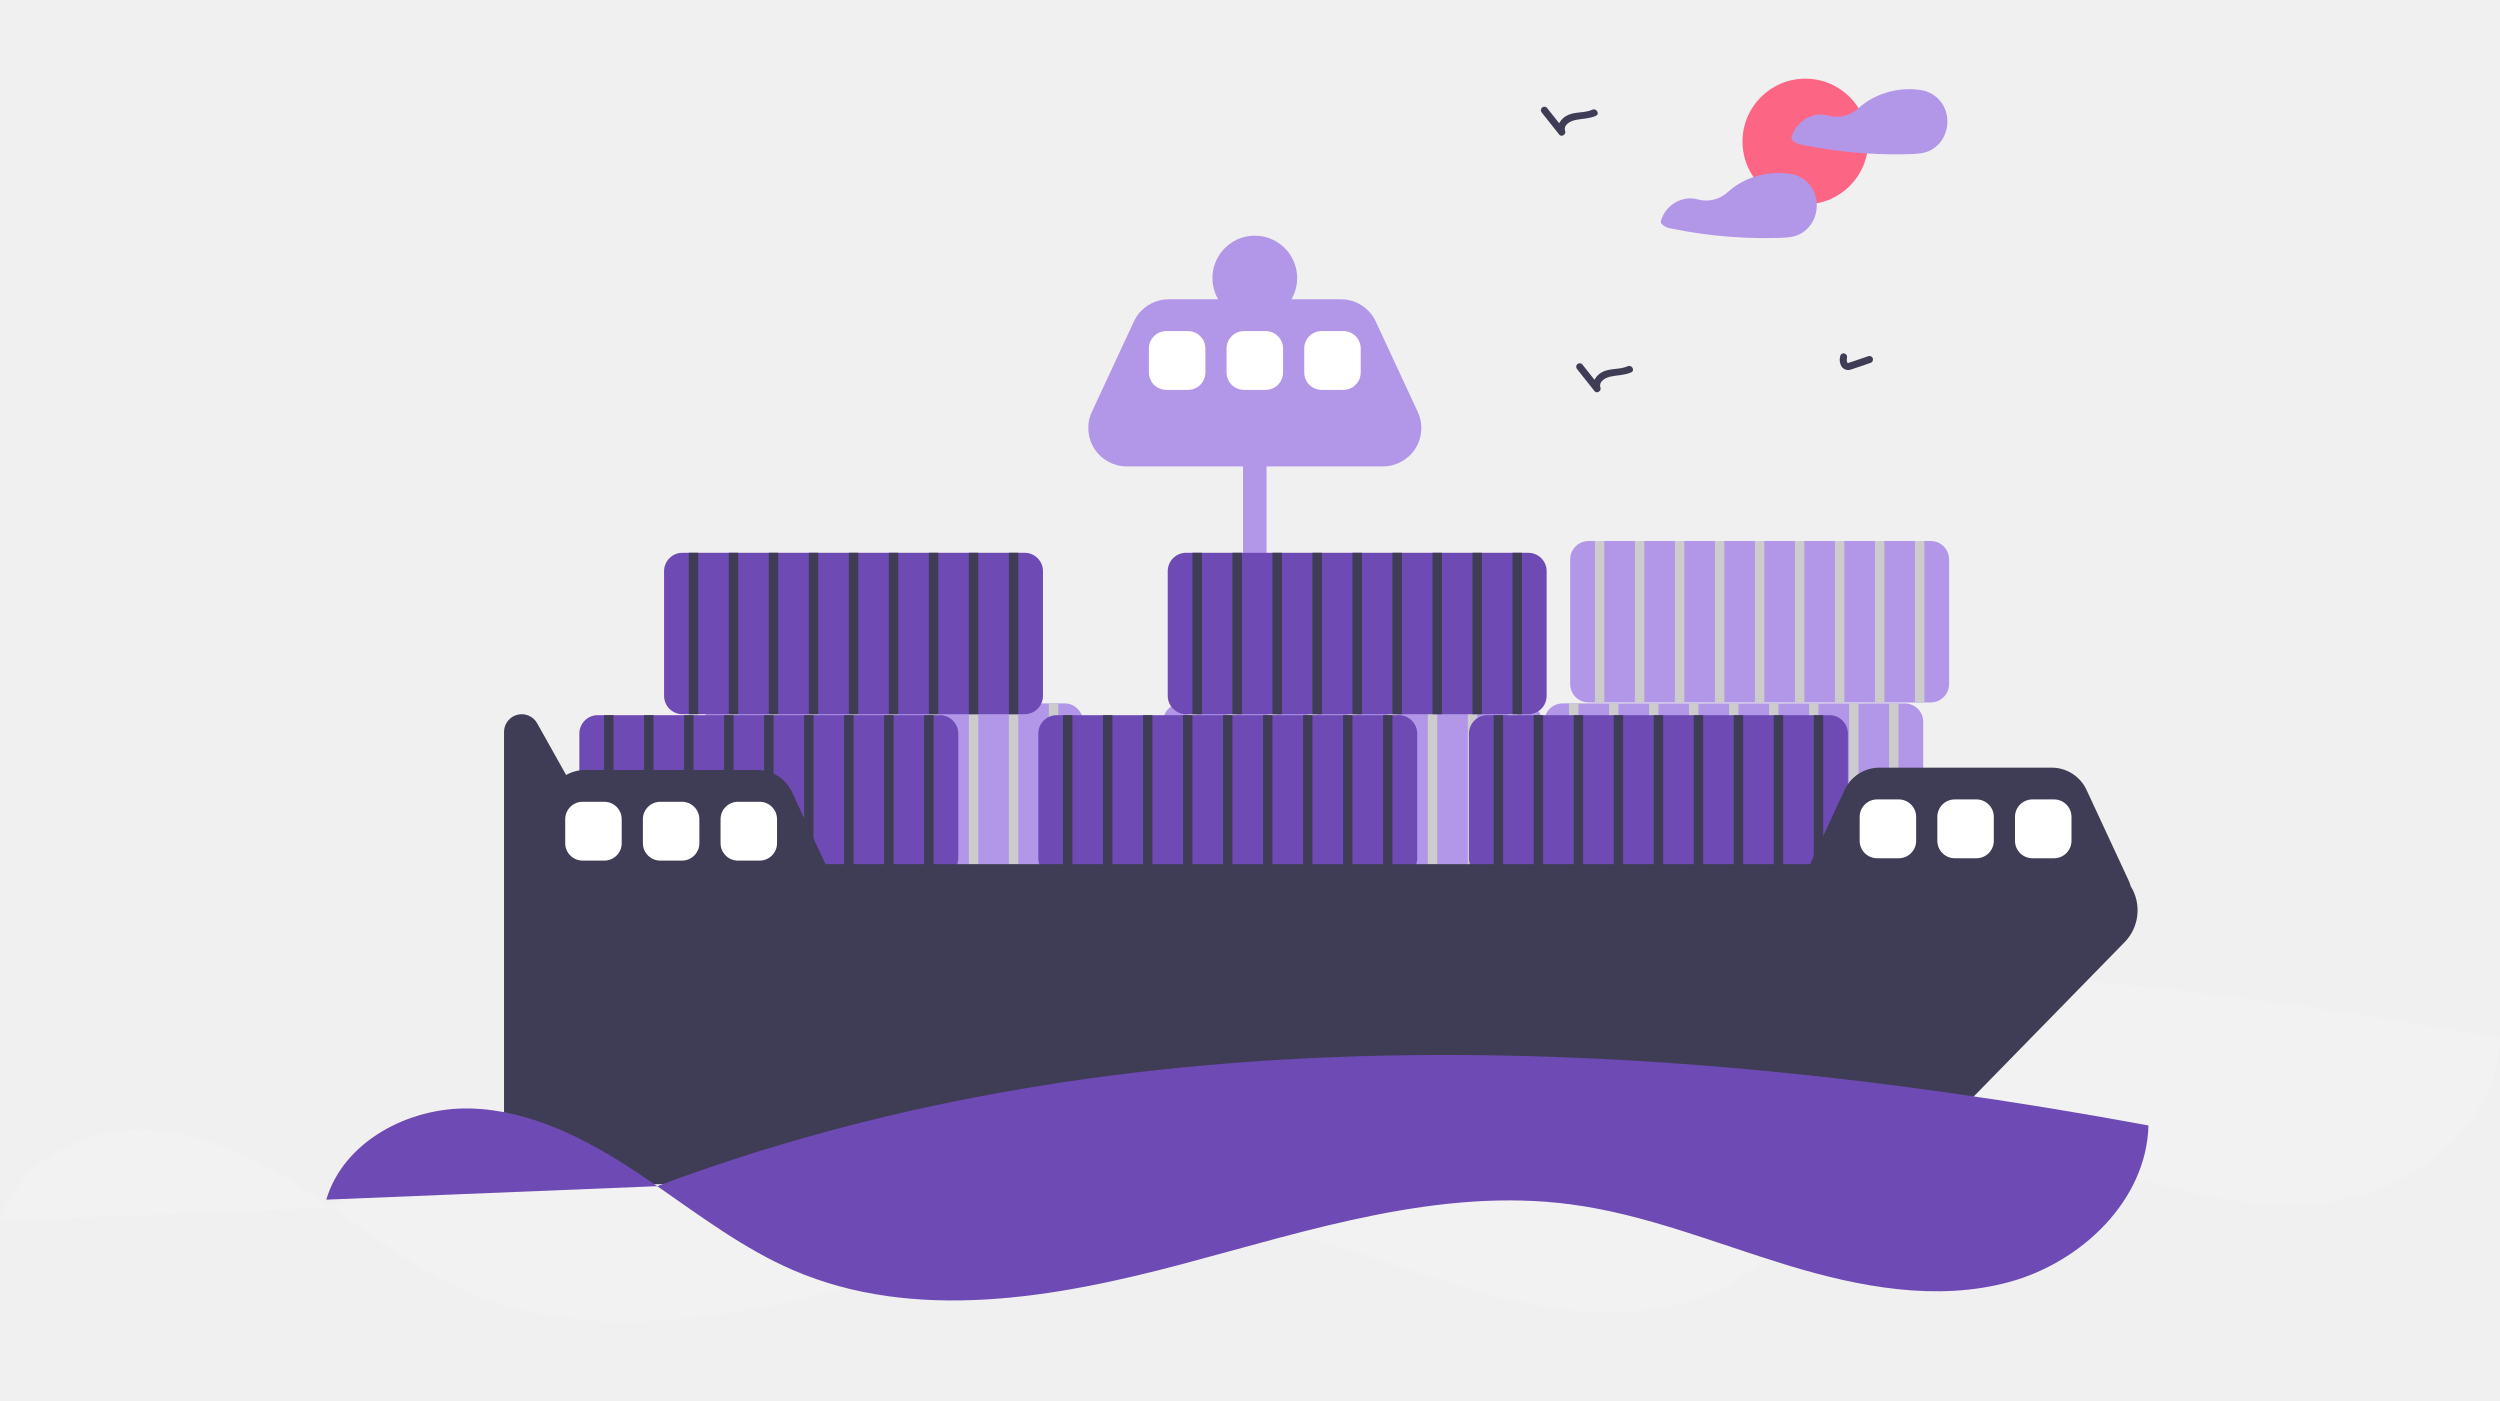
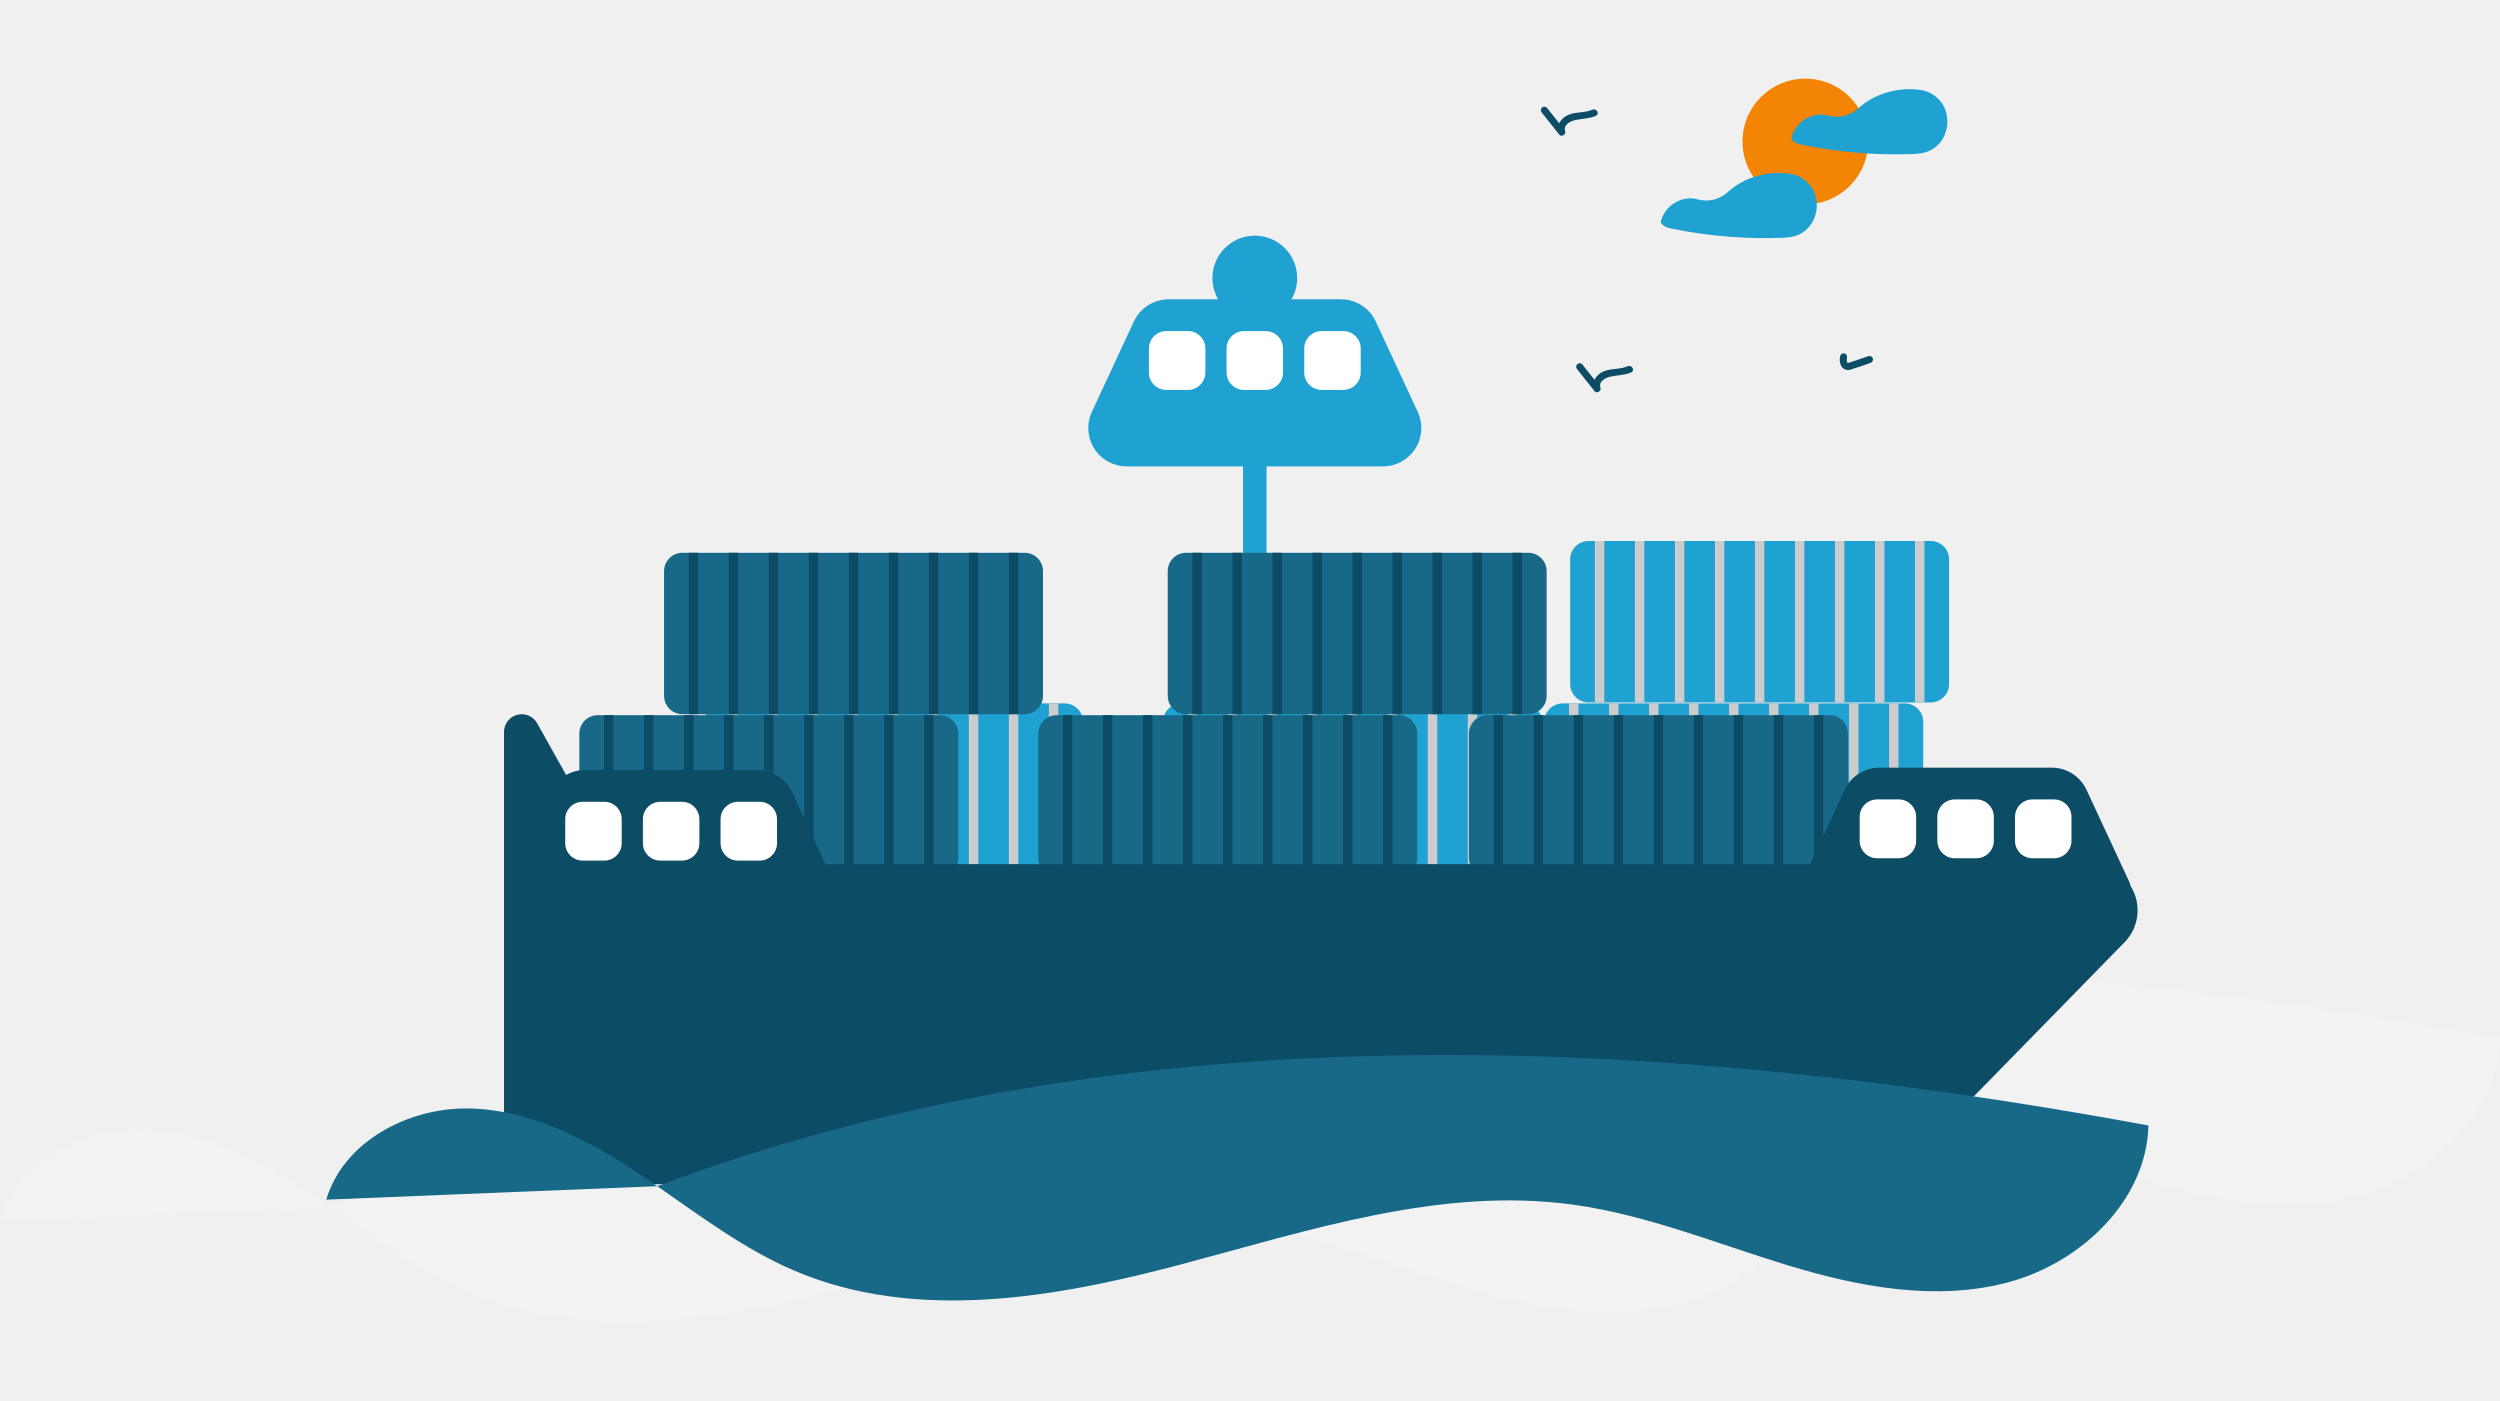
<svg xmlns="http://www.w3.org/2000/svg" data-name="Layer 1" width="1062.23" height="595" viewBox="0 0 1062.23 595">
  <path d="M396.54,586.789c-25.906-.62-53.677,13.895-61.049,38.738l140.624-5.725q-3.989-2.757-8.014-5.446C446.525,600.006,422.446,587.41,396.54,586.789Z" transform="translate(-47.49128 -152.7756)" fill="#f2f2f2" />
  <path d="M476.116,619.802c18.7,12.926,36.95,26.722,57.787,35.695,51.594,22.22,110.988,11.857,165.275-2.585,54.287-14.442,109.703-32.792,165.383-25.348,31.573,4.221,61.382,16.574,91.858,25.841s63.267,15.473,94.016,7.153c30.748-8.321,58.483-34.706,59.287-66.55C877.589,551.089,662.376,549.815,476.116,619.802Z" transform="translate(-47.49128 -152.7756)" fill="#f2f2f2" />
  <path d="M108.54,632.789c-25.906-.62-53.677,13.895-61.049,38.738l140.624-5.725q-3.989-2.757-8.014-5.446C158.525,646.006,134.446,633.41,108.54,632.789Z" transform="translate(-47.49128 -152.7756)" fill="#f2f2f2" />
  <path d="M188.116,665.802c18.7,12.926,36.95,26.722,57.787,35.695,51.594,22.22,110.988,11.857,165.275-2.585,54.287-14.442,109.703-32.792,165.383-25.348,31.573,4.221,61.382,16.574,91.858,25.841s63.267,15.473,94.016,7.153c30.748-8.321,58.483-34.706,59.287-66.55C589.589,597.089,374.376,595.815,188.116,665.802Z" transform="translate(-47.49128 -152.7756)" fill="#f2f2f2" />
-   <path d="M499.828,451.644h-145.36a7.825,7.825,0,0,0-7.82,7.82v52.96a7.825,7.825,0,0,0,7.82,7.82h145.36a7.825,7.825,0,0,0,7.82-7.82v-52.96A7.825,7.825,0,0,0,499.828,451.644Z" transform="translate(-47.49128 -152.7756)" fill="#b297e8" />
+   <path d="M499.828,451.644h-145.36a7.825,7.825,0,0,0-7.82,7.82v52.96a7.825,7.825,0,0,0,7.82,7.82h145.36a7.825,7.825,0,0,0,7.82-7.82v-52.96A7.825,7.825,0,0,0,499.828,451.644Z" transform="translate(-47.49128 -152.7756)" fill="#1fa1d1" />
  <rect x="309.657" y="298.868" width="4" height="68.6" fill="#ccc" />
  <rect x="326.657" y="298.868" width="4" height="68.6" fill="#ccc" />
  <rect x="343.657" y="298.868" width="4" height="68.6" fill="#ccc" />
  <rect x="360.657" y="298.868" width="4" height="68.6" fill="#ccc" />
  <rect x="377.657" y="298.868" width="4" height="68.6" fill="#ccc" />
  <rect x="394.657" y="298.868" width="4" height="68.6" fill="#ccc" />
  <rect x="411.657" y="298.868" width="4" height="68.6" fill="#ccc" />
  <rect x="428.657" y="298.868" width="4" height="68.6" fill="#ccc" />
  <rect x="445.657" y="298.868" width="4" height="68.6" fill="#ccc" />
-   <path d="M649.877,327.771l-17.846-38.396a16.302,16.302,0,0,0-14.783-9.431h-21.028a18,18,0,1,0-31.145,0H544.048a16.302,16.302,0,0,0-14.783,9.431L511.418,327.771a16.302,16.302,0,0,0,14.783,23.173h49.446v186h10v-186h49.446A16.302,16.302,0,0,0,649.877,327.771Z" transform="translate(-47.49128 -152.7756)" fill="#b297e8" />
-   <path d="M856.828,451.644h-145.36a7.825,7.825,0,0,0-7.82,7.82v52.96a7.825,7.825,0,0,0,7.82,7.82h145.36a7.825,7.825,0,0,0,7.82-7.82v-52.96A7.825,7.825,0,0,0,856.828,451.644Z" transform="translate(-47.49128 -152.7756)" fill="#b297e8" />
+   <path d="M649.877,327.771l-17.846-38.396a16.302,16.302,0,0,0-14.783-9.431h-21.028a18,18,0,1,0-31.145,0H544.048a16.302,16.302,0,0,0-14.783,9.431L511.418,327.771a16.302,16.302,0,0,0,14.783,23.173h49.446v186h10v-186h49.446A16.302,16.302,0,0,0,649.877,327.771Z" transform="translate(-47.49128 -152.7756)" fill="#1fa1d1" />
+   <path d="M856.828,451.644h-145.36a7.825,7.825,0,0,0-7.82,7.82v52.96a7.825,7.825,0,0,0,7.82,7.82h145.36a7.825,7.825,0,0,0,7.82-7.82v-52.96A7.825,7.825,0,0,0,856.828,451.644Z" transform="translate(-47.49128 -152.7756)" fill="#1fa1d1" />
  <rect x="666.657" y="298.868" width="4" height="68.6" fill="#ccc" />
  <rect x="683.657" y="298.868" width="4" height="68.6" fill="#ccc" />
  <rect x="700.657" y="298.868" width="4" height="68.6" fill="#ccc" />
  <rect x="717.657" y="298.868" width="4" height="68.6" fill="#ccc" />
  <rect x="734.657" y="298.868" width="4" height="68.6" fill="#ccc" />
  <rect x="751.657" y="298.868" width="4" height="68.6" fill="#ccc" />
  <rect x="768.657" y="298.868" width="4" height="68.6" fill="#ccc" />
  <rect x="785.657" y="298.868" width="4" height="68.6" fill="#ccc" />
  <rect x="802.657" y="298.868" width="4" height="68.6" fill="#ccc" />
-   <path d="M694.828,451.644h-145.36a7.825,7.825,0,0,0-7.82,7.82v52.96a7.825,7.825,0,0,0,7.82,7.82h145.36a7.825,7.825,0,0,0,7.82-7.82v-52.96A7.825,7.825,0,0,0,694.828,451.644Z" transform="translate(-47.49128 -152.7756)" fill="#b297e8" />
+   <path d="M694.828,451.644h-145.36a7.825,7.825,0,0,0-7.82,7.82v52.96a7.825,7.825,0,0,0,7.82,7.82h145.36a7.825,7.825,0,0,0,7.82-7.82v-52.96A7.825,7.825,0,0,0,694.828,451.644Z" transform="translate(-47.49128 -152.7756)" fill="#1fa1d1" />
  <rect x="504.657" y="298.868" width="4" height="68.6" fill="#ccc" />
  <rect x="521.657" y="298.868" width="4" height="68.6" fill="#ccc" />
  <rect x="538.657" y="298.868" width="4" height="68.6" fill="#ccc" />
  <rect x="555.657" y="298.868" width="4" height="68.6" fill="#ccc" />
  <rect x="572.657" y="298.868" width="4" height="68.6" fill="#ccc" />
  <rect x="589.657" y="298.868" width="4" height="68.6" fill="#ccc" />
  <rect x="606.657" y="298.868" width="4" height="68.6" fill="#ccc" />
  <rect x="623.657" y="298.868" width="4" height="68.6" fill="#ccc" />
  <rect x="640.657" y="298.868" width="4" height="68.6" fill="#ccc" />
-   <path d="M867.828,382.644h-145.36a7.825,7.825,0,0,0-7.82,7.82v52.96a7.825,7.825,0,0,0,7.82,7.82h145.36a7.825,7.825,0,0,0,7.82-7.82v-52.96A7.825,7.825,0,0,0,867.828,382.644Z" transform="translate(-47.49128 -152.7756)" fill="#b297e8" />
+   <path d="M867.828,382.644h-145.36a7.825,7.825,0,0,0-7.82,7.82v52.96a7.825,7.825,0,0,0,7.82,7.82h145.36a7.825,7.825,0,0,0,7.82-7.82v-52.96A7.825,7.825,0,0,0,867.828,382.644Z" transform="translate(-47.49128 -152.7756)" fill="#1fa1d1" />
  <rect x="677.657" y="229.868" width="4" height="68.6" fill="#ccc" />
  <rect x="694.657" y="229.868" width="4" height="68.6" fill="#ccc" />
  <rect x="711.657" y="229.868" width="4" height="68.6" fill="#ccc" />
  <rect x="728.657" y="229.868" width="4" height="68.6" fill="#ccc" />
  <rect x="745.657" y="229.868" width="4" height="68.6" fill="#ccc" />
  <rect x="762.657" y="229.868" width="4" height="68.6" fill="#ccc" />
  <rect x="779.657" y="229.868" width="4" height="68.6" fill="#ccc" />
  <rect x="796.657" y="229.868" width="4" height="68.6" fill="#ccc" />
  <rect x="813.657" y="229.868" width="4" height="68.6" fill="#ccc" />
-   <path d="M824.828,456.644h-145.36a7.825,7.825,0,0,0-7.82,7.82v52.96a7.825,7.825,0,0,0,7.82,7.82h145.36a7.825,7.825,0,0,0,7.82-7.82v-52.96A7.825,7.825,0,0,0,824.828,456.644Z" transform="translate(-47.49128 -152.7756)" fill="#6e4ab5" />
-   <rect x="634.657" y="303.868" width="4" height="68.6" fill="#3f3d56" />
-   <rect x="651.657" y="303.868" width="4" height="68.6" fill="#3f3d56" />
-   <rect x="668.657" y="303.868" width="4" height="68.6" fill="#3f3d56" />
-   <rect x="685.657" y="303.868" width="4" height="68.6" fill="#3f3d56" />
-   <rect x="702.657" y="303.868" width="4" height="68.6" fill="#3f3d56" />
-   <rect x="719.657" y="303.868" width="4" height="68.6" fill="#3f3d56" />
-   <rect x="736.657" y="303.868" width="4" height="68.6" fill="#3f3d56" />
-   <rect x="753.657" y="303.868" width="4" height="68.6" fill="#3f3d56" />
-   <rect x="770.657" y="303.868" width="4" height="68.6" fill="#3f3d56" />
-   <path d="M641.828,456.644h-145.36a7.825,7.825,0,0,0-7.82,7.82v52.96a7.825,7.825,0,0,0,7.82,7.82h145.36a7.825,7.825,0,0,0,7.82-7.82v-52.96A7.825,7.825,0,0,0,641.828,456.644Z" transform="translate(-47.49128 -152.7756)" fill="#6e4ab5" />
-   <rect x="451.657" y="303.868" width="4" height="68.6" fill="#3f3d56" />
-   <rect x="468.657" y="303.868" width="4" height="68.6" fill="#3f3d56" />
-   <rect x="485.657" y="303.868" width="4" height="68.6" fill="#3f3d56" />
-   <rect x="502.657" y="303.868" width="4" height="68.6" fill="#3f3d56" />
-   <rect x="519.657" y="303.868" width="4" height="68.6" fill="#3f3d56" />
-   <rect x="536.657" y="303.868" width="4" height="68.6" fill="#3f3d56" />
-   <rect x="553.657" y="303.868" width="4" height="68.6" fill="#3f3d56" />
-   <rect x="570.657" y="303.868" width="4" height="68.6" fill="#3f3d56" />
-   <rect x="587.657" y="303.868" width="4" height="68.6" fill="#3f3d56" />
-   <path d="M696.828,387.644h-145.36a7.825,7.825,0,0,0-7.82,7.82v52.96a7.825,7.825,0,0,0,7.82,7.82h145.36a7.825,7.825,0,0,0,7.82-7.82v-52.96A7.825,7.825,0,0,0,696.828,387.644Z" transform="translate(-47.49128 -152.7756)" fill="#6e4ab5" />
-   <rect x="506.657" y="234.868" width="4" height="68.6" fill="#3f3d56" />
-   <rect x="523.657" y="234.868" width="4" height="68.6" fill="#3f3d56" />
-   <rect x="540.657" y="234.868" width="4" height="68.6" fill="#3f3d56" />
-   <rect x="557.657" y="234.868" width="4" height="68.6" fill="#3f3d56" />
-   <rect x="574.657" y="234.868" width="4" height="68.6" fill="#3f3d56" />
-   <rect x="591.657" y="234.868" width="4" height="68.6" fill="#3f3d56" />
-   <rect x="608.657" y="234.868" width="4" height="68.6" fill="#3f3d56" />
-   <rect x="625.657" y="234.868" width="4" height="68.6" fill="#3f3d56" />
-   <rect x="642.657" y="234.868" width="4" height="68.6" fill="#3f3d56" />
-   <path d="M446.828,456.644h-145.36a7.825,7.825,0,0,0-7.82,7.82v52.96a7.825,7.825,0,0,0,7.82,7.82h145.36a7.825,7.825,0,0,0,7.82-7.82v-52.96A7.825,7.825,0,0,0,446.828,456.644Z" transform="translate(-47.49128 -152.7756)" fill="#6e4ab5" />
-   <rect x="256.657" y="303.868" width="4" height="68.6" fill="#3f3d56" />
-   <rect x="273.657" y="303.868" width="4" height="68.6" fill="#3f3d56" />
-   <rect x="290.657" y="303.868" width="4" height="68.6" fill="#3f3d56" />
-   <rect x="307.657" y="303.868" width="4" height="68.6" fill="#3f3d56" />
-   <rect x="324.657" y="303.868" width="4" height="68.6" fill="#3f3d56" />
-   <rect x="341.657" y="303.868" width="4" height="68.6" fill="#3f3d56" />
-   <rect x="358.657" y="303.868" width="4" height="68.6" fill="#3f3d56" />
-   <rect x="375.657" y="303.868" width="4" height="68.6" fill="#3f3d56" />
-   <rect x="392.657" y="303.868" width="4" height="68.6" fill="#3f3d56" />
-   <path d="M482.828,387.644h-145.36a7.825,7.825,0,0,0-7.82,7.82v52.96a7.825,7.825,0,0,0,7.82,7.82h145.36a7.825,7.825,0,0,0,7.82-7.82v-52.96A7.825,7.825,0,0,0,482.828,387.644Z" transform="translate(-47.49128 -152.7756)" fill="#6e4ab5" />
-   <rect x="292.657" y="234.868" width="4" height="68.6" fill="#3f3d56" />
-   <rect x="309.657" y="234.868" width="4" height="68.6" fill="#3f3d56" />
-   <rect x="326.657" y="234.868" width="4" height="68.6" fill="#3f3d56" />
-   <rect x="343.657" y="234.868" width="4" height="68.6" fill="#3f3d56" />
-   <rect x="360.657" y="234.868" width="4" height="68.6" fill="#3f3d56" />
-   <rect x="377.657" y="234.868" width="4" height="68.6" fill="#3f3d56" />
-   <rect x="394.657" y="234.868" width="4" height="68.6" fill="#3f3d56" />
-   <rect x="411.657" y="234.868" width="4" height="68.6" fill="#3f3d56" />
-   <rect x="428.657" y="234.868" width="4" height="68.6" fill="#3f3d56" />
-   <path d="M952.804,529.294a16.672,16.672,0,0,0-.927-2.523l-17.846-38.396a16.302,16.302,0,0,0-14.783-9.431H846.048a16.302,16.302,0,0,0-14.783,9.431l-14.673,31.569H398.239l-14.208-30.569a16.302,16.302,0,0,0-14.783-9.431H296.048a16.276,16.276,0,0,0-8.015,2.115l-12.308-21.978a7.518,7.518,0,0,0-14.077,3.673V636.361a19.583,19.583,0,0,0,19.583,19.583H841.408a19.583,19.583,0,0,0,14.001-5.891l94.699-96.835A19.41,19.41,0,0,0,952.804,529.294Z" transform="translate(-47.49128 -152.7756)" fill="#3f3d56" />
+   <path d="M824.828,456.644h-145.36a7.825,7.825,0,0,0-7.82,7.82v52.96a7.825,7.825,0,0,0,7.82,7.82h145.36a7.825,7.825,0,0,0,7.82-7.82v-52.96A7.825,7.825,0,0,0,824.828,456.644Z" transform="translate(-47.49128 -152.7756)" fill="#186987" />
+   <rect x="634.657" y="303.868" width="4" height="68.6" fill="#0c4c64" />
+   <rect x="651.657" y="303.868" width="4" height="68.6" fill="#0c4c64" />
+   <rect x="668.657" y="303.868" width="4" height="68.6" fill="#0c4c64" />
+   <rect x="685.657" y="303.868" width="4" height="68.6" fill="#0c4c64" />
+   <rect x="702.657" y="303.868" width="4" height="68.6" fill="#0c4c64" />
+   <rect x="719.657" y="303.868" width="4" height="68.6" fill="#0c4c64" />
+   <rect x="736.657" y="303.868" width="4" height="68.6" fill="#0c4c64" />
+   <rect x="753.657" y="303.868" width="4" height="68.6" fill="#0c4c64" />
+   <rect x="770.657" y="303.868" width="4" height="68.6" fill="#0c4c64" />
+   <path d="M641.828,456.644h-145.36a7.825,7.825,0,0,0-7.82,7.82v52.96a7.825,7.825,0,0,0,7.82,7.82h145.36a7.825,7.825,0,0,0,7.82-7.82v-52.96A7.825,7.825,0,0,0,641.828,456.644Z" transform="translate(-47.49128 -152.7756)" fill="#186987" />
+   <rect x="451.657" y="303.868" width="4" height="68.6" fill="#0c4c64" />
+   <rect x="468.657" y="303.868" width="4" height="68.6" fill="#0c4c64" />
+   <rect x="485.657" y="303.868" width="4" height="68.6" fill="#0c4c64" />
+   <rect x="502.657" y="303.868" width="4" height="68.6" fill="#0c4c64" />
+   <rect x="519.657" y="303.868" width="4" height="68.6" fill="#0c4c64" />
+   <rect x="536.657" y="303.868" width="4" height="68.6" fill="#0c4c64" />
+   <rect x="553.657" y="303.868" width="4" height="68.6" fill="#0c4c64" />
+   <rect x="570.657" y="303.868" width="4" height="68.6" fill="#0c4c64" />
+   <rect x="587.657" y="303.868" width="4" height="68.6" fill="#0c4c64" />
+   <path d="M696.828,387.644h-145.36a7.825,7.825,0,0,0-7.82,7.82v52.96a7.825,7.825,0,0,0,7.82,7.82h145.36a7.825,7.825,0,0,0,7.82-7.82v-52.96A7.825,7.825,0,0,0,696.828,387.644Z" transform="translate(-47.49128 -152.7756)" fill="#186987" />
+   <rect x="506.657" y="234.868" width="4" height="68.6" fill="#0c4c64" />
+   <rect x="523.657" y="234.868" width="4" height="68.6" fill="#0c4c64" />
+   <rect x="540.657" y="234.868" width="4" height="68.6" fill="#0c4c64" />
+   <rect x="557.657" y="234.868" width="4" height="68.6" fill="#0c4c64" />
+   <rect x="574.657" y="234.868" width="4" height="68.6" fill="#0c4c64" />
+   <rect x="591.657" y="234.868" width="4" height="68.6" fill="#0c4c64" />
+   <rect x="608.657" y="234.868" width="4" height="68.6" fill="#0c4c64" />
+   <rect x="625.657" y="234.868" width="4" height="68.6" fill="#0c4c64" />
+   <rect x="642.657" y="234.868" width="4" height="68.6" fill="#0c4c64" />
+   <path d="M446.828,456.644h-145.36a7.825,7.825,0,0,0-7.82,7.82v52.96a7.825,7.825,0,0,0,7.82,7.82h145.36a7.825,7.825,0,0,0,7.82-7.82v-52.96A7.825,7.825,0,0,0,446.828,456.644Z" transform="translate(-47.49128 -152.7756)" fill="#186987" />
+   <rect x="256.657" y="303.868" width="4" height="68.6" fill="#0c4c64" />
+   <rect x="273.657" y="303.868" width="4" height="68.6" fill="#0c4c64" />
+   <rect x="290.657" y="303.868" width="4" height="68.6" fill="#0c4c64" />
+   <rect x="307.657" y="303.868" width="4" height="68.6" fill="#0c4c64" />
+   <rect x="324.657" y="303.868" width="4" height="68.6" fill="#0c4c64" />
+   <rect x="341.657" y="303.868" width="4" height="68.6" fill="#0c4c64" />
+   <rect x="358.657" y="303.868" width="4" height="68.6" fill="#0c4c64" />
+   <rect x="375.657" y="303.868" width="4" height="68.6" fill="#0c4c64" />
+   <rect x="392.657" y="303.868" width="4" height="68.6" fill="#0c4c64" />
+   <path d="M482.828,387.644h-145.36a7.825,7.825,0,0,0-7.82,7.82v52.96a7.825,7.825,0,0,0,7.82,7.82h145.36a7.825,7.825,0,0,0,7.82-7.82v-52.96A7.825,7.825,0,0,0,482.828,387.644Z" transform="translate(-47.49128 -152.7756)" fill="#186987" />
+   <rect x="292.657" y="234.868" width="4" height="68.6" fill="#0c4c64" />
+   <rect x="309.657" y="234.868" width="4" height="68.6" fill="#0c4c64" />
+   <rect x="326.657" y="234.868" width="4" height="68.6" fill="#0c4c64" />
+   <rect x="343.657" y="234.868" width="4" height="68.6" fill="#0c4c64" />
+   <rect x="360.657" y="234.868" width="4" height="68.6" fill="#0c4c64" />
+   <rect x="377.657" y="234.868" width="4" height="68.6" fill="#0c4c64" />
+   <rect x="394.657" y="234.868" width="4" height="68.6" fill="#0c4c64" />
+   <rect x="411.657" y="234.868" width="4" height="68.6" fill="#0c4c64" />
+   <rect x="428.657" y="234.868" width="4" height="68.6" fill="#0c4c64" />
+   <path d="M952.804,529.294a16.672,16.672,0,0,0-.927-2.523l-17.846-38.396a16.302,16.302,0,0,0-14.783-9.431H846.048a16.302,16.302,0,0,0-14.783,9.431l-14.673,31.569H398.239l-14.208-30.569a16.302,16.302,0,0,0-14.783-9.431H296.048a16.276,16.276,0,0,0-8.015,2.115l-12.308-21.978a7.518,7.518,0,0,0-14.077,3.673V636.361a19.583,19.583,0,0,0,19.583,19.583H841.408a19.583,19.583,0,0,0,14.001-5.891l94.699-96.835A19.41,19.41,0,0,0,952.804,529.294Z" transform="translate(-47.49128 -152.7756)" fill="#0c4c64" />
  <path d="M854.247,517.444h-9.197a7.41,7.41,0,0,1-7.401-7.401V499.845a7.41,7.41,0,0,1,7.401-7.401h9.197a7.41,7.41,0,0,1,7.401,7.401v10.197A7.41,7.41,0,0,1,854.247,517.444Z" transform="translate(-47.49128 -152.7756)" fill="#fff" />
  <path d="M887.247,517.444h-9.197a7.41,7.41,0,0,1-7.401-7.401V499.845a7.41,7.41,0,0,1,7.401-7.401h9.197a7.41,7.41,0,0,1,7.401,7.401v10.197A7.41,7.41,0,0,1,887.247,517.444Z" transform="translate(-47.49128 -152.7756)" fill="#fff" />
  <path d="M920.247,517.444h-9.197a7.41,7.41,0,0,1-7.401-7.401V499.845a7.41,7.41,0,0,1,7.401-7.401h9.197a7.41,7.41,0,0,1,7.401,7.401v10.197A7.41,7.41,0,0,1,920.247,517.444Z" transform="translate(-47.49128 -152.7756)" fill="#fff" />
  <path d="M552.247,318.444h-9.197a7.41,7.41,0,0,1-7.401-7.401V300.845a7.41,7.41,0,0,1,7.401-7.401h9.197a7.41,7.41,0,0,1,7.401,7.401v10.197A7.41,7.41,0,0,1,552.247,318.444Z" transform="translate(-47.49128 -152.7756)" fill="#fff" />
  <path d="M585.247,318.444h-9.197a7.41,7.41,0,0,1-7.401-7.401V300.845a7.41,7.41,0,0,1,7.401-7.401h9.197a7.41,7.41,0,0,1,7.401,7.401v10.197A7.41,7.41,0,0,1,585.247,318.444Z" transform="translate(-47.49128 -152.7756)" fill="#fff" />
  <path d="M618.247,318.444h-9.197a7.41,7.41,0,0,1-7.401-7.401V300.845a7.41,7.41,0,0,1,7.401-7.401h9.197a7.41,7.41,0,0,1,7.401,7.401v10.197A7.41,7.41,0,0,1,618.247,318.444Z" transform="translate(-47.49128 -152.7756)" fill="#fff" />
  <path d="M304.247,518.444h-9.197a7.41,7.41,0,0,1-7.401-7.401V500.845a7.41,7.41,0,0,1,7.401-7.401h9.197a7.41,7.41,0,0,1,7.401,7.401v10.197A7.41,7.41,0,0,1,304.247,518.444Z" transform="translate(-47.49128 -152.7756)" fill="#fff" />
  <path d="M337.247,518.444h-9.197a7.41,7.41,0,0,1-7.401-7.401V500.845a7.41,7.41,0,0,1,7.401-7.401h9.197a7.41,7.41,0,0,1,7.401,7.401v10.197A7.41,7.41,0,0,1,337.247,518.444Z" transform="translate(-47.49128 -152.7756)" fill="#fff" />
  <path d="M370.247,518.444h-9.197a7.41,7.41,0,0,1-7.401-7.401V500.845a7.41,7.41,0,0,1,7.401-7.401h9.197a7.41,7.41,0,0,1,7.401,7.401v10.197A7.41,7.41,0,0,1,370.247,518.444Z" transform="translate(-47.49128 -152.7756)" fill="#fff" />
-   <path d="M247.171,623.759c-25.906-.62-53.677,13.895-61.049,38.738l140.624-5.725q-3.989-2.757-8.014-5.446C297.156,636.975,273.076,624.379,247.171,623.759Z" transform="translate(-47.49128 -152.7756)" fill="#6e4ab5" />
-   <path d="M326.746,656.772c18.7,12.926,36.95,26.722,57.787,35.695C436.127,714.687,495.521,704.324,549.808,689.882s109.703-32.792,165.383-25.348c31.573,4.221,61.382,16.574,91.858,25.841s63.267,15.473,94.016,7.153c30.748-8.321,58.483-34.706,59.287-66.55C728.219,588.059,513.007,586.784,326.746,656.772Z" transform="translate(-47.49128 -152.7756)" fill="#6e4ab5" />
-   <circle cx="767.076" cy="60.127" r="26.701" fill="#fd6584" />
-   <path d="M874.326,200.259a13.235,13.235,0,0,0-11.17-9.29,1.081,1.081,0,0,0-.18,0,1.418,1.418,0,0,0-.22-.05c-8.94-1.16-18.88,1.66-25.57,7.8l-.073.067a13.543,13.543,0,0,1-12.826,3.106,11.891,11.891,0,0,0-3.761-.414,13.184,13.184,0,0,0-11.8,9.51,1.526,1.526,0,0,0,.69,1.69,6.673,6.673,0,0,0,2.79,1.42c2.21.47,4.44.9,6.67,1.29q6.54,1.14,13.15,1.85,4.365.465,8.75.74c6.04.38,12.11.47,18.16.28,3-.1,5.88-.2,8.62-1.52a12.798,12.798,0,0,0,4.95-4.31A14.548,14.548,0,0,0,874.326,200.259Z" transform="translate(-47.49128 -152.7756)" fill="#b297e8" />
-   <path d="M819.396,239.159a13.652,13.652,0,0,0-.56-3.3,13.26,13.26,0,0,0-11.18-9.29.965.965,0,0,0-.17,0,1.887,1.887,0,0,0-.23-.05,33.194,33.194,0,0,0-14.69,1.51,30.318,30.318,0,0,0-10.947,6.351,13.536,13.536,0,0,1-12.827,3.113,11.926,11.926,0,0,0-3.767-.414,13.183,13.183,0,0,0-11.8,9.51,1.555,1.555,0,0,0,.69,1.69,6.733,6.733,0,0,0,2.79,1.42c2.22.47,4.44.9,6.68,1.29q6.54,1.14,13.14,1.85a195.166,195.166,0,0,0,26.92,1.02c2.99-.1,5.88-.2,8.62-1.52a12.77,12.77,0,0,0,4.94-4.31A14.264,14.264,0,0,0,819.396,239.159Z" transform="translate(-47.49128 -152.7756)" fill="#b297e8" />
-   <path d="M829.308,304.405a5.61,5.61,0,0,0,.625,4.084,3.408,3.408,0,0,0,3.962,1.311c2.797-.868,5.556-1.885,8.33-2.828a1.535,1.535,0,0,0,1.048-1.845,1.515,1.515,0,0,0-1.845-1.048l-6.93,2.355c-.523.178-1.044.38-1.576.525-.056.015-.259.06-.248.059.026-.002.184.015.008.002q-.15-.045.002.02l-.133-.075c.121.101-.015-.013-.056-.056-.037-.037-.145-.186-.061-.064a1.855,1.855,0,0,1-.157-.276c.073.162-.064-.239-.074-.294a6.424,6.424,0,0,1,.106-1.871,1.507,1.507,0,0,0-1.5-1.5,1.539,1.539,0,0,0-1.5,1.5Z" transform="translate(-47.49128 -152.7756)" fill="#3f3d56" />
-   <path d="M717.627,309.672l7.393,9.322c.941,1.186,2.958-.098,2.507-1.459-.922-2.784,2.259-4.336,4.455-4.794,2.913-.608,5.837-.51,8.601-1.762,1.756-.795.233-3.382-1.514-2.59-3.234,1.465-7.004.793-10.278,2.218-2.927,1.273-5.241,4.449-4.156,7.726L727.141,316.873l-7.393-9.322a1.51,1.51,0,0,0-2.121,0,1.535,1.535,0,0,0,0,2.121Z" transform="translate(-47.49128 -152.7756)" fill="#3f3d56" />
-   <path d="M702.627,200.672l7.393,9.322c.941,1.186,2.958-.098,2.507-1.459-.922-2.784,2.259-4.336,4.455-4.794,2.913-.608,5.837-.51,8.601-1.762,1.756-.795.233-3.382-1.514-2.59-3.234,1.465-7.004.793-10.278,2.218-2.927,1.273-5.241,4.449-4.156,7.726L712.141,207.873l-7.393-9.322a1.51,1.51,0,0,0-2.121,0,1.535,1.535,0,0,0,0,2.121Z" transform="translate(-47.49128 -152.7756)" fill="#3f3d56" />
+   <path d="M247.171,623.759c-25.906-.62-53.677,13.895-61.049,38.738l140.624-5.725q-3.989-2.757-8.014-5.446C297.156,636.975,273.076,624.379,247.171,623.759Z" transform="translate(-47.49128 -152.7756)" fill="#186987" />
+   <path d="M326.746,656.772c18.7,12.926,36.95,26.722,57.787,35.695C436.127,714.687,495.521,704.324,549.808,689.882s109.703-32.792,165.383-25.348c31.573,4.221,61.382,16.574,91.858,25.841s63.267,15.473,94.016,7.153c30.748-8.321,58.483-34.706,59.287-66.55C728.219,588.059,513.007,586.784,326.746,656.772Z" transform="translate(-47.49128 -152.7756)" fill="#186987" />
+   <circle cx="767.076" cy="60.127" r="26.701" fill="#f48404" />
+   <path d="M874.326,200.259a13.235,13.235,0,0,0-11.17-9.29,1.081,1.081,0,0,0-.18,0,1.418,1.418,0,0,0-.22-.05c-8.94-1.16-18.88,1.66-25.57,7.8l-.073.067a13.543,13.543,0,0,1-12.826,3.106,11.891,11.891,0,0,0-3.761-.414,13.184,13.184,0,0,0-11.8,9.51,1.526,1.526,0,0,0,.69,1.69,6.673,6.673,0,0,0,2.79,1.42c2.21.47,4.44.9,6.67,1.29q6.54,1.14,13.15,1.85,4.365.465,8.75.74c6.04.38,12.11.47,18.16.28,3-.1,5.88-.2,8.62-1.52a12.798,12.798,0,0,0,4.95-4.31A14.548,14.548,0,0,0,874.326,200.259Z" transform="translate(-47.49128 -152.7756)" fill="#1fa1d1" />
+   <path d="M819.396,239.159a13.652,13.652,0,0,0-.56-3.3,13.26,13.26,0,0,0-11.18-9.29.965.965,0,0,0-.17,0,1.887,1.887,0,0,0-.23-.05,33.194,33.194,0,0,0-14.69,1.51,30.318,30.318,0,0,0-10.947,6.351,13.536,13.536,0,0,1-12.827,3.113,11.926,11.926,0,0,0-3.767-.414,13.183,13.183,0,0,0-11.8,9.51,1.555,1.555,0,0,0,.69,1.69,6.733,6.733,0,0,0,2.79,1.42c2.22.47,4.44.9,6.68,1.29q6.54,1.14,13.14,1.85a195.166,195.166,0,0,0,26.92,1.02c2.99-.1,5.88-.2,8.62-1.52a12.77,12.77,0,0,0,4.94-4.31A14.264,14.264,0,0,0,819.396,239.159Z" transform="translate(-47.49128 -152.7756)" fill="#1fa1d1" />
+   <path d="M829.308,304.405a5.61,5.61,0,0,0,.625,4.084,3.408,3.408,0,0,0,3.962,1.311c2.797-.868,5.556-1.885,8.33-2.828a1.535,1.535,0,0,0,1.048-1.845,1.515,1.515,0,0,0-1.845-1.048l-6.93,2.355c-.523.178-1.044.38-1.576.525-.056.015-.259.06-.248.059.026-.002.184.015.008.002q-.15-.045.002.02l-.133-.075c.121.101-.015-.013-.056-.056-.037-.037-.145-.186-.061-.064a1.855,1.855,0,0,1-.157-.276c.073.162-.064-.239-.074-.294a6.424,6.424,0,0,1,.106-1.871,1.507,1.507,0,0,0-1.5-1.5,1.539,1.539,0,0,0-1.5,1.5Z" transform="translate(-47.49128 -152.7756)" fill="#0c4c64" />
+   <path d="M717.627,309.672l7.393,9.322c.941,1.186,2.958-.098,2.507-1.459-.922-2.784,2.259-4.336,4.455-4.794,2.913-.608,5.837-.51,8.601-1.762,1.756-.795.233-3.382-1.514-2.59-3.234,1.465-7.004.793-10.278,2.218-2.927,1.273-5.241,4.449-4.156,7.726L727.141,316.873l-7.393-9.322a1.51,1.51,0,0,0-2.121,0,1.535,1.535,0,0,0,0,2.121Z" transform="translate(-47.49128 -152.7756)" fill="#0c4c64" />
+   <path d="M702.627,200.672l7.393,9.322c.941,1.186,2.958-.098,2.507-1.459-.922-2.784,2.259-4.336,4.455-4.794,2.913-.608,5.837-.51,8.601-1.762,1.756-.795.233-3.382-1.514-2.59-3.234,1.465-7.004.793-10.278,2.218-2.927,1.273-5.241,4.449-4.156,7.726L712.141,207.873l-7.393-9.322a1.51,1.51,0,0,0-2.121,0,1.535,1.535,0,0,0,0,2.121Z" transform="translate(-47.49128 -152.7756)" fill="#0c4c64" />
</svg>
